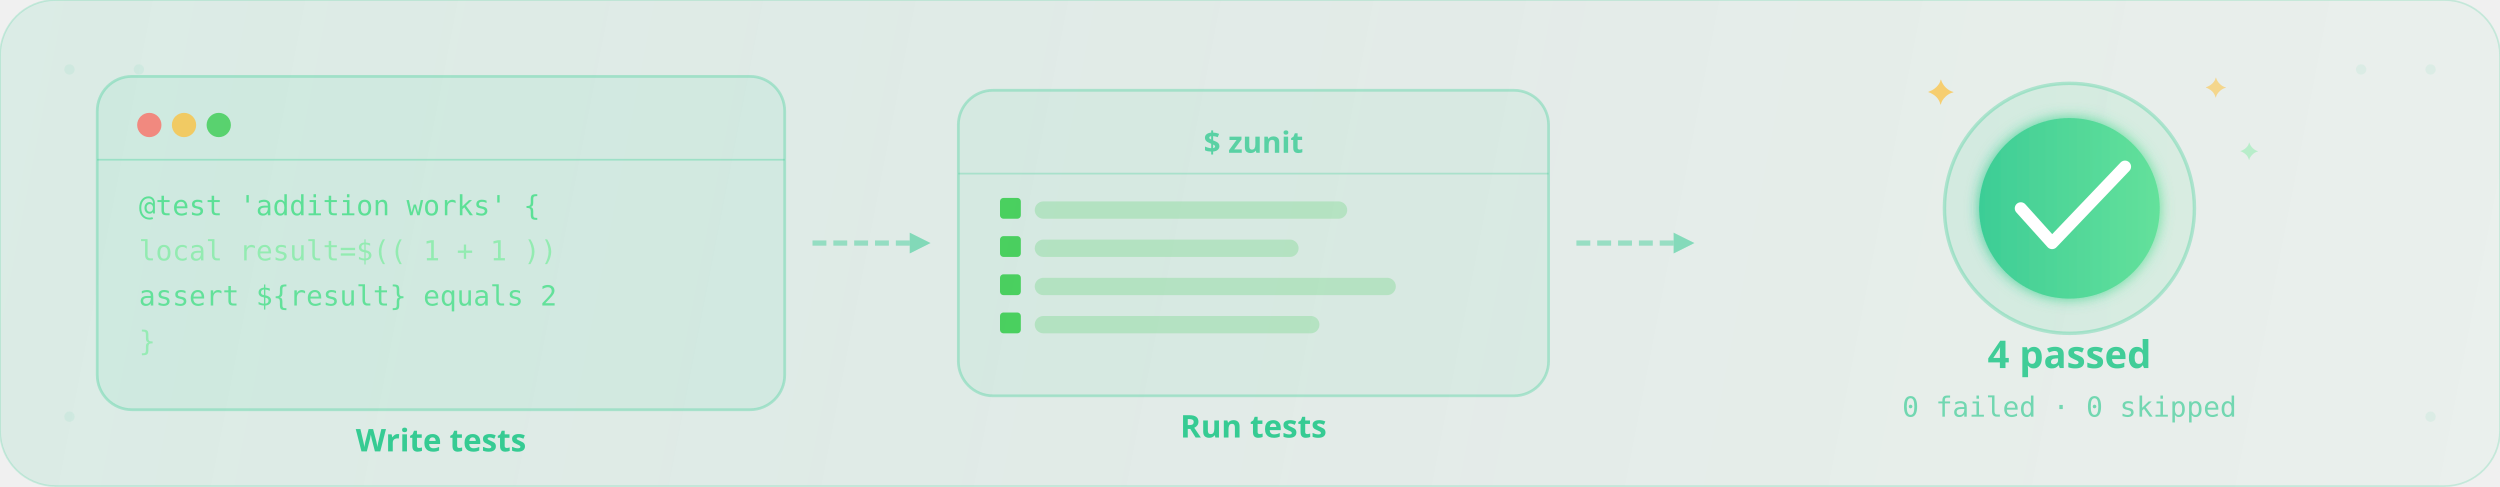
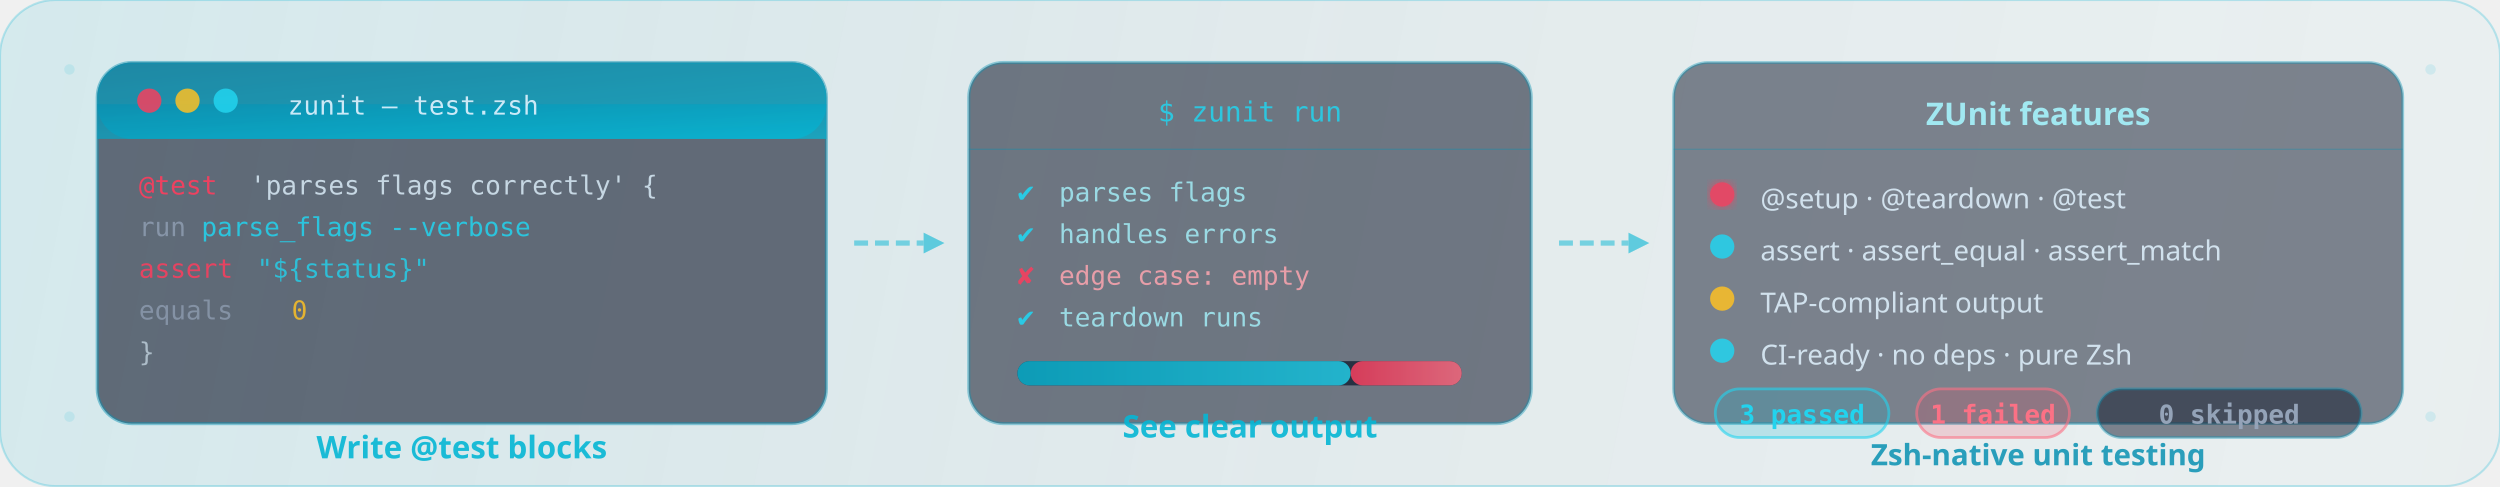
<svg xmlns="http://www.w3.org/2000/svg" viewBox="0 0 720 140" fill="none">
  <defs>
-     <linearGradient id="zb-bg" x1="0" y1="0" x2="720" y2="140" gradientUnits="userSpaceOnUse">
-       <stop offset="0%" stop-color="#23c88a" stop-opacity="0.10" />
-       <stop offset="60%" stop-color="#1b9e6e" stop-opacity="0.06" />
-       <stop offset="100%" stop-color="#50df8e" stop-opacity="0.04" />
+     <linearGradient id="zub-bg" x1="0" y1="0" x2="720" y2="140" gradientUnits="userSpaceOnUse">
+       <stop offset="0%" stop-color="#06b6d4" stop-opacity="0.12" />
+       <stop offset="55%" stop-color="#0891b2" stop-opacity="0.06" />
+       <stop offset="100%" stop-color="#22d3ee" stop-opacity="0.03" />
    </linearGradient>
-     <linearGradient id="zb-pass" x1="0" y1="0" x2="1" y2="0" gradientUnits="objectBoundingBox">
-       <stop offset="0%" stop-color="#23c88a" />
-       <stop offset="100%" stop-color="#50df8e" />
+     <linearGradient id="zub-pass" x1="0" y1="0" x2="1" y2="0" gradientUnits="objectBoundingBox">
+       <stop offset="0%" stop-color="#06b6d4" />
+       <stop offset="100%" stop-color="#22d3ee" />
    </linearGradient>
-     <filter id="zb-glow">
-       <feGaussianBlur stdDeviation="2" result="blur" />
+     <linearGradient id="zub-fail" x1="0" y1="0" x2="1" y2="0" gradientUnits="objectBoundingBox">
+       <stop offset="0%" stop-color="#f43f5e" />
+       <stop offset="100%" stop-color="#fb7185" />
+     </linearGradient>
+     <linearGradient id="zub-header" x1="0" y1="0" x2="1" y2="1" gradientUnits="objectBoundingBox">
+       <stop offset="0%" stop-color="#0891b2" />
+       <stop offset="100%" stop-color="#06b6d4" />
+     </linearGradient>
+     <filter id="zub-glow">
+       <feGaussianBlur stdDeviation="3" result="blur" />
+       <feMerge>
+         <feMergeNode in="blur" />
+         <feMergeNode in="SourceGraphic" />
+       </feMerge>
+     </filter>
+     <filter id="zub-glow-sm">
+       <feGaussianBlur stdDeviation="1.5" result="blur" />
      <feMerge>
        <feMergeNode in="blur" />
        <feMergeNode in="SourceGraphic" />
      </feMerge>
    </filter>
  </defs>
-   <rect width="720" height="140" rx="16" fill="url(#zb-bg)" stroke="#23c88a" stroke-width="0.5" stroke-opacity="0.2" />
-   <rect x="28" y="22" width="198" height="96" rx="10" fill="#23c88a" fill-opacity="0.07" stroke="#23c88a" stroke-width="0.8" stroke-opacity="0.3" />
-   <circle cx="43" cy="36" r="3.5" fill="#ff5f56" opacity="0.7" />
-   <circle cx="53" cy="36" r="3.5" fill="#ffbd2e" opacity="0.7" />
-   <circle cx="63" cy="36" r="3.5" fill="#27c93f" opacity="0.7" />
-   <line x1="28" y1="46" x2="226" y2="46" stroke="#23c88a" stroke-width="0.5" stroke-opacity="0.3" />
-   <text x="40" y="62" font-family="monospace" font-size="8" fill="#50df8e" opacity="0.9">@test 'addition works' {</text>
-   <text x="40" y="75" font-family="monospace" font-size="8" fill="#7feca2" opacity="0.75">  local result=$(( 1 + 1 ))</text>
-   <text x="40" y="88" font-family="monospace" font-size="8" fill="#50df8e" opacity="0.85">  assert ${result} equals 2</text>
-   <text x="40" y="101" font-family="monospace" font-size="8" fill="#7feca2" opacity="0.7">}</text>
-   <text x="127" y="130" text-anchor="middle" font-family="system-ui,sans-serif" font-size="9" fill="#23c88a" opacity="0.9" font-weight="600">Write tests</text>
-   <path d="M234 70 L262 70" stroke="#23c88a" stroke-width="1.5" stroke-dasharray="4 2" opacity="0.4" />
-   <polygon points="262,67 268,70 262,73" fill="#23c88a" opacity="0.5" />
-   <rect x="276" y="26" width="170" height="88" rx="10" fill="#23c88a" fill-opacity="0.06" stroke="#23c88a" stroke-width="0.8" stroke-opacity="0.3" />
-   <text x="361" y="44" text-anchor="middle" font-family="system-ui,sans-serif" font-size="8.5" fill="#23c88a" opacity="0.7" font-weight="600">$ zunit</text>
-   <line x1="276" y1="50" x2="446" y2="50" stroke="#23c88a" stroke-width="0.5" stroke-opacity="0.25" />
-   <rect x="288" y="57" width="6" height="6" rx="1" fill="#27c93f" opacity="0.8" />
-   <rect x="298" y="58" width="90" height="5" rx="2.5" fill="#27c93f" opacity="0.2" />
-   <rect x="288" y="68" width="6" height="6" rx="1" fill="#27c93f" opacity="0.8" />
-   <rect x="298" y="69" width="76" height="5" rx="2.5" fill="#27c93f" opacity="0.2" />
-   <rect x="288" y="79" width="6" height="6" rx="1" fill="#27c93f" opacity="0.8" />
-   <rect x="298" y="80" width="104" height="5" rx="2.5" fill="#27c93f" opacity="0.2" />
-   <rect x="288" y="90" width="6" height="6" rx="1" fill="#27c93f" opacity="0.8" />
-   <rect x="298" y="91" width="82" height="5" rx="2.5" fill="#27c93f" opacity="0.2" />
-   <text x="361" y="126" text-anchor="middle" font-family="system-ui,sans-serif" font-size="9" fill="#23c88a" opacity="0.9" font-weight="600">Run tests</text>
-   <path d="M454 70 L482 70" stroke="#23c88a" stroke-width="1.5" stroke-dasharray="4 2" opacity="0.4" />
-   <polygon points="482,67 488,70 482,73" fill="#23c88a" opacity="0.5" />
-   <circle cx="596" cy="60" r="36" fill="url(#zb-pass)" fill-opacity="0.10" stroke="#23c88a" stroke-width="1" stroke-opacity="0.3" />
-   <circle cx="596" cy="60" r="26" fill="url(#zb-pass)" opacity="0.85" filter="url(#zb-glow)" />
-   <polyline points="582,60 591,70 612,48" stroke="#fff" stroke-width="3.5" stroke-linecap="round" stroke-linejoin="round" fill="none" />
-   <text x="596" y="106" text-anchor="middle" font-family="system-ui,sans-serif" font-size="11" fill="#23c88a" opacity="0.85" font-weight="700">4 passed</text>
-   <text x="596" y="120" text-anchor="middle" font-family="monospace" font-size="8" fill="#23c88a" opacity="0.6">0 failed · 0 skipped</text>
-   <text x="555" y="30" font-size="10" fill="#ffbd2e" opacity="0.65">✦</text>
-   <text x="635" y="28" font-size="8" fill="#ffbd2e" opacity="0.5">✦</text>
-   <text x="645" y="46" font-size="7" fill="#7feca2" opacity="0.45">✦</text>
-   <g opacity="0.07">
-     <circle cx="20" cy="20" r="1.5" fill="#23c88a" />
-     <circle cx="40" cy="20" r="1.5" fill="#23c88a" />
-     <circle cx="680" cy="20" r="1.5" fill="#23c88a" />
-     <circle cx="700" cy="20" r="1.5" fill="#23c88a" />
-     <circle cx="20" cy="120" r="1.5" fill="#23c88a" />
-     <circle cx="700" cy="120" r="1.5" fill="#23c88a" />
+   <rect width="720" height="140" rx="16" fill="url(#zub-bg)" stroke="#06b6d4" stroke-width="0.6" stroke-opacity="0.25" />
+   <rect x="28" y="18" width="210" height="104" rx="10" fill="#0f172a" fill-opacity="0.60" stroke="#0891b2" stroke-width="0.9" stroke-opacity="0.45" />
+   <rect x="28" y="18" width="210" height="22" rx="10" fill="url(#zub-header)" opacity="0.75" />
+   <rect x="28" y="30" width="210" height="10" fill="url(#zub-header)" opacity="0.75" />
+   <circle cx="43" cy="29" r="3.5" fill="#f43f5e" opacity="0.85" />
+   <circle cx="54" cy="29" r="3.5" fill="#fbbf24" opacity="0.85" />
+   <circle cx="65" cy="29" r="3.5" fill="#22d3ee" opacity="0.85" />
+   <text x="119" y="33" text-anchor="middle" font-family="monospace" font-size="7.5" fill="#e0f2fe" opacity="0.9">zunit — test.zsh</text>
+   <text x="40" y="56" font-family="monospace" font-size="7.5" fill="#f43f5e" opacity="0.95">@test</text>
+   <text x="72" y="56" font-family="monospace" font-size="7.5" fill="#e0f2fe" opacity="0.8">'parses flags correctly' {</text>
+   <text x="40" y="68" font-family="monospace" font-size="7.5" fill="#94a3b8" opacity="0.75">  run</text>
+   <text x="58" y="68" font-family="monospace" font-size="7.5" fill="#22d3ee" opacity="0.85"> parse_flags --verbose</text>
+   <text x="40" y="80" font-family="monospace" font-size="7.5" fill="#f43f5e" opacity="0.9">  assert</text>
+   <text x="74" y="80" font-family="monospace" font-size="7.5" fill="#22d3ee" opacity="0.8"> "${status}"</text>
+   <text x="40" y="92" font-family="monospace" font-size="7.5" fill="#94a3b8" opacity="0.7">    equals</text>
+   <text x="84" y="92" font-family="monospace" font-size="7.5" fill="#fbbf24" opacity="0.85"> 0</text>
+   <text x="40" y="104" font-family="monospace" font-size="7.5" fill="#e0f2fe" opacity="0.6">}</text>
+   <text x="133" y="132" text-anchor="middle" font-family="system-ui,sans-serif" font-size="9" fill="#06b6d4" opacity="0.9" font-weight="600">Write @test blocks</text>
+   <path d="M246 70 L266 70" stroke="#06b6d4" stroke-width="1.5" stroke-dasharray="4 2" opacity="0.5" />
+   <polygon points="266,67 272,70 266,73" fill="#06b6d4" opacity="0.6" />
+   <rect x="279" y="18" width="162" height="104" rx="10" fill="#0f172a" fill-opacity="0.55" stroke="#0891b2" stroke-width="0.9" stroke-opacity="0.40" />
+   <text x="360" y="35" text-anchor="middle" font-family="monospace" font-size="8" fill="#22d3ee" opacity="0.85">$ zunit run</text>
+   <line x1="279" y1="43" x2="441" y2="43" stroke="#0891b2" stroke-width="0.4" stroke-opacity="0.35" />
+   <text x="293" y="58" font-family="monospace" font-size="8" fill="#22d3ee" opacity="0.9">✔</text>
+   <text x="305" y="58" font-family="monospace" font-size="7.5" fill="#a5f3fc" opacity="0.8">parses flags</text>
+   <text x="293" y="70" font-family="monospace" font-size="8" fill="#22d3ee" opacity="0.9">✔</text>
+   <text x="305" y="70" font-family="monospace" font-size="7.5" fill="#a5f3fc" opacity="0.8">handles errors</text>
+   <text x="293" y="82" font-family="monospace" font-size="8" fill="#f43f5e" opacity="0.9">✘</text>
+   <text x="305" y="82" font-family="monospace" font-size="7.5" fill="#fda4af" opacity="0.85">edge case: empty</text>
+   <text x="293" y="94" font-family="monospace" font-size="8" fill="#22d3ee" opacity="0.9">✔</text>
+   <text x="305" y="94" font-family="monospace" font-size="7.5" fill="#a5f3fc" opacity="0.8">teardown runs</text>
+   <rect x="293" y="104" width="128" height="7" rx="3.5" fill="#1e293b" opacity="0.9" />
+   <rect x="293" y="104" width="96" height="7" rx="3.5" fill="url(#zub-pass)" opacity="0.80" />
+   <rect x="389" y="104" width="32" height="7" rx="3.5" fill="url(#zub-fail)" opacity="0.85" />
+   <text x="360" y="126" text-anchor="middle" font-family="system-ui,sans-serif" font-size="9" fill="#06b6d4" opacity="0.9" font-weight="600">See clear output</text>
+   <path d="M449 70 L469 70" stroke="#06b6d4" stroke-width="1.5" stroke-dasharray="4 2" opacity="0.5" />
+   <polygon points="469,67 475,70 469,73" fill="#06b6d4" opacity="0.6" />
+   <rect x="482" y="18" width="210" height="104" rx="10" fill="#0f172a" fill-opacity="0.50" stroke="#0891b2" stroke-width="0.8" stroke-opacity="0.40" />
+   <text x="587" y="36" text-anchor="middle" font-family="system-ui,sans-serif" font-size="9" fill="#a5f3fc" opacity="0.9" font-weight="700">ZUnit features</text>
+   <line x1="482" y1="43" x2="692" y2="43" stroke="#0891b2" stroke-width="0.4" stroke-opacity="0.3" />
+   <circle cx="496" cy="56" r="3.5" fill="#f43f5e" opacity="0.85" filter="url(#zub-glow-sm)" />
+   <text x="507" y="60" font-family="system-ui,sans-serif" font-size="8" fill="#e0f2fe" opacity="0.85">@setup · @teardown · @test</text>
+   <circle cx="496" cy="71" r="3.5" fill="#22d3ee" opacity="0.85" />
+   <text x="507" y="75" font-family="system-ui,sans-serif" font-size="8" fill="#e0f2fe" opacity="0.85">assert · assert_equal · assert_match</text>
+   <circle cx="496" cy="86" r="3.5" fill="#fbbf24" opacity="0.85" />
+   <text x="507" y="90" font-family="system-ui,sans-serif" font-size="8" fill="#e0f2fe" opacity="0.85">TAP-compliant output</text>
+   <circle cx="496" cy="101" r="3.5" fill="#22d3ee" opacity="0.85" />
+   <text x="507" y="105" font-family="system-ui,sans-serif" font-size="8" fill="#e0f2fe" opacity="0.85">CI-ready · no deps · pure Zsh</text>
+   <rect x="494" y="112" width="50" height="14" rx="7" fill="#06b6d4" fill-opacity="0.20" stroke="#22d3ee" stroke-width="0.8" stroke-opacity="0.6" />
+   <text x="519" y="122" text-anchor="middle" font-family="monospace" font-size="7.5" fill="#22d3ee" font-weight="700">3 passed</text>
+   <rect x="552" y="112" width="44" height="14" rx="7" fill="#f43f5e" fill-opacity="0.18" stroke="#fb7185" stroke-width="0.8" stroke-opacity="0.6" />
+   <text x="574" y="122" text-anchor="middle" font-family="monospace" font-size="7.5" fill="#fb7185" font-weight="700">1 failed</text>
+   <rect x="604" y="112" width="76" height="14" rx="7" fill="#0f172a" fill-opacity="0.5" stroke="#0891b2" stroke-width="0.8" stroke-opacity="0.4" />
+   <text x="642" y="122" text-anchor="middle" font-family="monospace" font-size="7.5" fill="#94a3b8" font-weight="600">0 skipped</text>
+   <text x="587" y="134" text-anchor="middle" font-family="system-ui,sans-serif" font-size="8.5" fill="#0891b2" opacity="0.85" font-weight="600">Zsh-native unit testing</text>
+   <g opacity="0.12">
+     <circle cx="20" cy="20" r="1.5" fill="#06b6d4" />
+     <circle cx="700" cy="20" r="1.5" fill="#06b6d4" />
+     <circle cx="20" cy="120" r="1.5" fill="#06b6d4" />
+     <circle cx="700" cy="120" r="1.5" fill="#06b6d4" />
  </g>
</svg>
